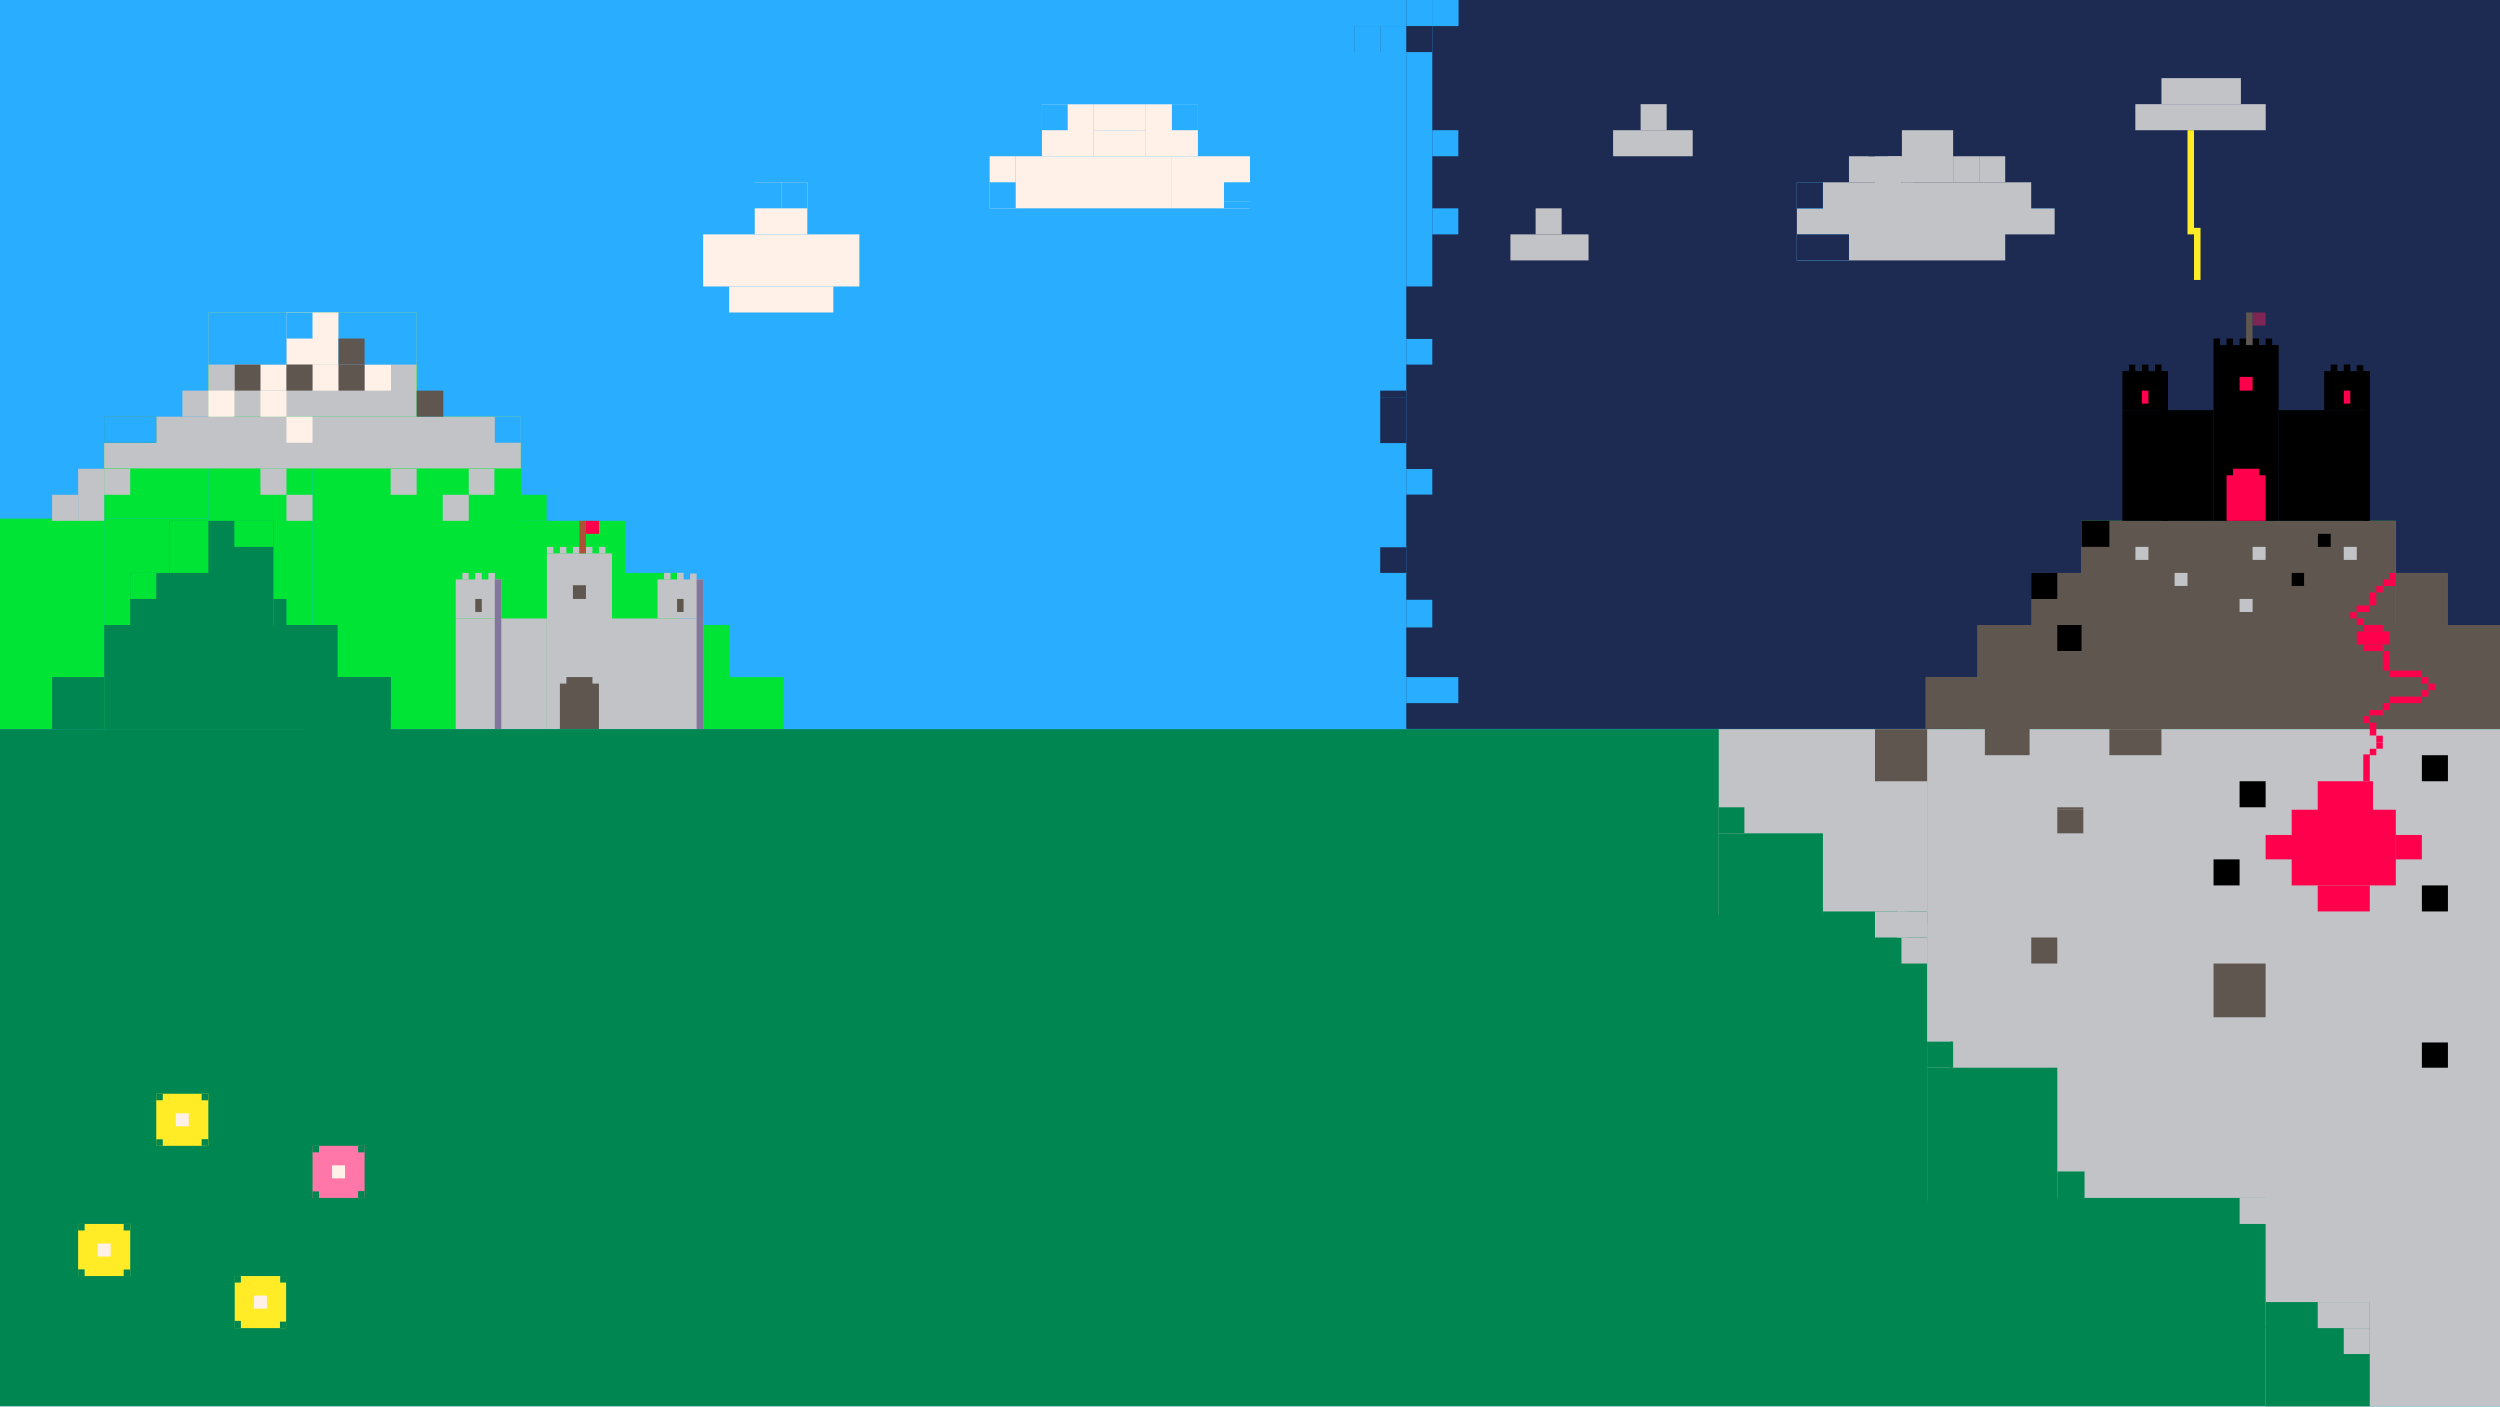
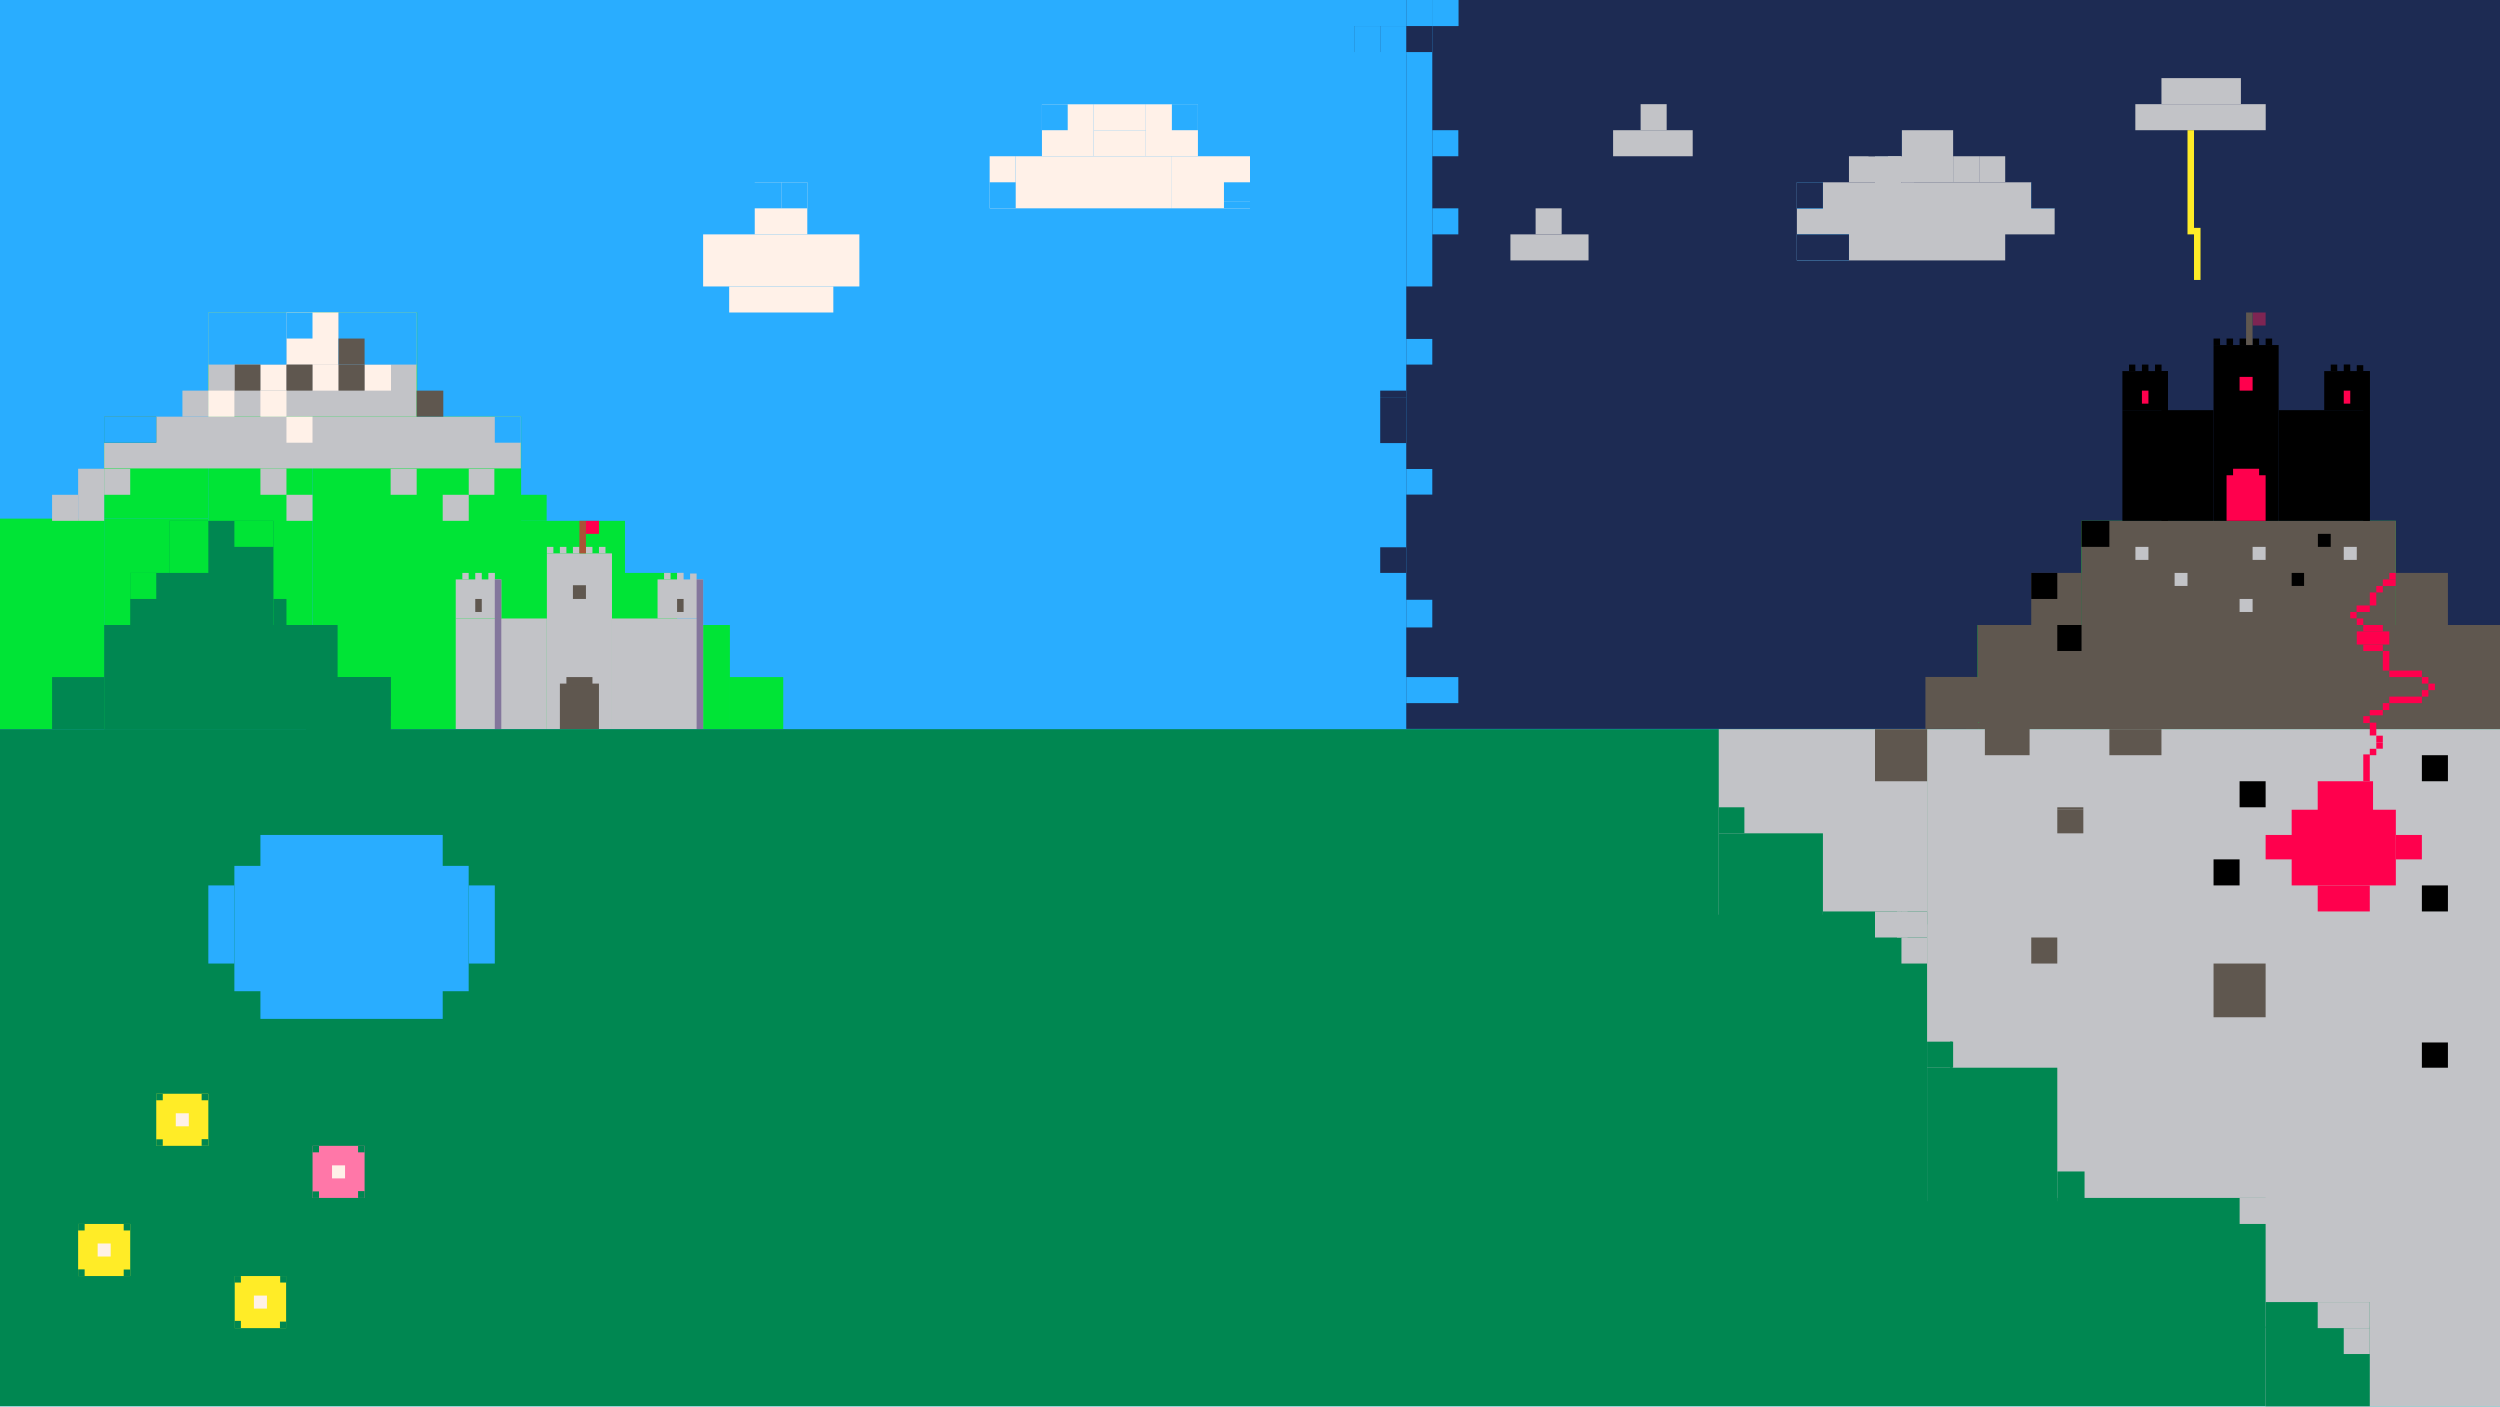
<svg xmlns="http://www.w3.org/2000/svg" width="384" height="216" viewBox="0 0 384 216" version="1.1" id="svg1">
  <defs id="defs1" />
  <g id="layer1">
    <rect style="fill:#29adff;stroke-width:1.002" id="rect1" width="384" height="216" x="0" y="0" />
    <rect style="fill:#fff1e8;stroke-width:1.002" id="rect22" width="24" height="8" x="108" y="36" />
    <rect style="fill:#fff1e8;stroke-width:1.002" id="rect23" width="8.071" height="8" x="115.929" y="28" />
    <rect style="fill:#fff1e8;stroke-width:1.002" id="rect24" width="24" height="8" x="156" y="24" />
    <rect style="fill:#fff1e8;stroke-width:1.002" id="rect25" width="8.016" height="8" x="180" y="24" />
    <rect style="fill:#fff1e8;stroke-width:1.002" id="rect26" width="8" height="4" x="168" y="20" />
    <rect style="fill:#fff1e8;stroke-width:1.002" id="rect27" width="8" height="3.981" x="168" y="16.019" />
    <rect style="fill:#fff1e8;stroke-width:1.002" id="rect28" width="8" height="7.981" x="176" y="16.019" />
    <rect style="fill:#fff1e8;stroke-width:1.002" id="rect29" width="7.957" height="7.981" x="160.043" y="16.019" />
    <rect style="fill:#fff1e8;stroke-width:1.002" id="rect30" width="4" height="8" x="188" y="24" />
    <rect style="fill:#fff1e8;stroke-width:1.002" id="rect31" width="3.99" height="8" x="152.01" y="24" />
    <rect style="fill:#c2c3c7;stroke-width:1.002" id="rect42" width="4.133" height="4" x="288" y="20" />
    <rect style="fill:#c2c3c7;stroke-width:1.002" id="rect44" width="4" height="4" x="300" y="20" />
    <rect style="fill:#c2c3c7;stroke-width:1.002" id="rect46" width="4.133" height="4" x="288" y="24" />
    <rect style="fill:#29adff;stroke-width:1.002" id="rect49" width="3.713" height="4" x="311.879" y="36" />
    <rect style="fill:#29adff;stroke-width:1.002" id="rect53" width="3.879" height="4" x="308" y="36" />
    <rect style="fill:#29adff;stroke-width:1.002" id="rect54" width="4" height="4" x="152" y="28" />
    <rect style="fill:#29adff;stroke-width:1.002" id="rect55" width="4" height="3" x="188" y="28" />
    <rect style="fill:#29adff;stroke-width:1.002" id="rect56" width="4" height="1" x="188" y="31" />
    <rect style="fill:#29adff;stroke-width:1.002" id="rect57" width="3.957" height="3.981" x="160.043" y="16.019" />
    <rect style="fill:#29adff;stroke-width:1.002" id="rect58" width="4" height="4" x="180" y="16" />
    <rect style="fill:#29adff;stroke-width:1.002" id="rect59" width="4" height="4" x="44" y="16" />
    <rect style="fill:#29adff;stroke-width:1.002" id="rect60" width="5" height="4" x="115" y="28" />
    <rect style="fill:#29adff;stroke-width:1.002" id="rect61" width="4" height="4" x="120" y="28" />
    <rect style="fill:#29adff;stroke-width:1.002" id="rect62" width="3.925" height="4" x="64.075" y="16" />
    <rect style="fill:#29adff;stroke-width:1.002" id="rect64" width="4" height="4" x="300" y="20" />
    <rect style="fill:#fff1e8;stroke-width:1.002" id="rect133" width="16" height="4" x="112" y="44" />
    <rect style="fill:#1d2b53;stroke-width:1.002" id="rect196" width="168" height="111.959" x="216" y="0" />
    <rect style="fill:#1d2b53;stroke-width:1.002" id="rect197" width="3" height="5" x="288" y="20" />
    <rect style="fill:#29adff;stroke-width:1.002" id="rect205" width="4" height="44" x="216" y="0" />
    <rect style="fill:#29adff;stroke-width:1.002" id="rect206" width="8" height="4" x="216" y="104" />
    <rect style="fill:#29adff;stroke-width:1.002" id="rect207" width="4" height="4.25" x="216" y="92.125" />
    <rect style="fill:#29adff;stroke-width:1.002" id="rect208" width="4" height="3.933" x="216" y="72.037" />
    <rect style="fill:#29adff;stroke-width:1.002" id="rect209" width="4" height="3.939" x="216" y="52.061" />
    <rect style="fill:#1d2b53;stroke-width:1.002" id="rect210" width="4" height="7.059" x="212" y="61" />
    <rect style="fill:#1d2b53;stroke-width:1.002" id="rect211" width="4" height="1" x="212" y="60" />
    <rect style="fill:#1d2b53;stroke-width:1.018" id="rect212" width="12" height="4" x="208" y="4" />
    <rect style="fill:#29adff;stroke-width:1.002" id="rect213" width="4" height="4" x="220" y="20" />
    <rect style="fill:#29adff;stroke-width:1.002" id="rect214" width="4" height="4" x="220" y="32" />
    <rect style="fill:#29adff;stroke-width:1.002" id="rect215" width="4" height="4" x="220" y="0" />
    <rect style="fill:#29adff;stroke-width:1.002" id="rect216" width="4" height="5" x="208" y="4" />
    <rect style="fill:#1d2b53;stroke-width:1.002" id="rect217" width="4" height="3.938" x="212" y="84.062" />
    <rect style="fill:#29adff;stroke-width:1.002" id="rect218" width="4" height="4" x="220" y="0" />
    <rect style="fill:#29adff;stroke-width:1.002" id="rect219" width="4" height="4.438" x="212" y="4" />
  </g>
  <g id="layer5">
    <rect style="fill:#c2c3c7;stroke-width:1.002" id="rect32" width="12" height="4" x="232" y="36" />
    <rect style="fill:#c2c3c7;stroke-width:1.002" id="rect33" width="4" height="4" x="235.87" y="32" />
    <rect style="fill:#c2c3c7;stroke-width:1.002" id="rect34" width="12.228" height="4" x="247.772" y="20" />
    <rect style="fill:#c2c3c7;stroke-width:1.002" id="rect35" width="4" height="4" x="252" y="16" />
    <rect style="fill:#c2c3c7;stroke-width:0.896" id="rect36" width="20.027" height="4" x="327.987" y="16" />
    <rect style="fill:#c2c3c7;stroke-width:1.002" id="rect37" width="12.203" height="4" x="332" y="12" />
    <rect style="fill:#c2c3c7;stroke-width:0.999" id="rect38" width="39.592" height="12" x="276" y="28" />
    <rect style="fill:#c2c3c7;stroke-width:1.002" id="rect41" width="4" height="4" x="284" y="24" />
    <rect style="fill:#c2c3c7;stroke-width:1.002" id="rect43" width="4" height="4" x="304" y="24" />
    <rect style="fill:#c2c3c7;stroke-width:1.002" id="rect45" width="7.867" height="8" x="292.133" y="20" />
    <rect style="fill:#c2c3c7;stroke-width:1.002" id="rect47" width="4" height="4" x="300" y="24" />
    <rect style="fill:#29adff;stroke-width:1.002" id="rect48" width="4" height="4" x="276" y="36" />
    <rect style="fill:#29adff;stroke-width:1.002" id="rect50" width="4" height="4.053" x="276" y="28" />
    <rect style="fill:#29adff;stroke-width:1.002" id="rect51" width="3.592" height="4" x="312" y="28" />
    <rect style="fill:#29adff;stroke-width:1.002" id="rect52" width="4" height="4" x="280" y="36" />
    <rect style="fill:#29adff;stroke-width:1.002" id="rect63" width="4" height="4" x="288" y="20" />
    <rect style="fill:#1d2b53;stroke-width:1.002" id="rect198" width="8" height="4" x="276" y="36" />
    <rect style="fill:#1d2b53;stroke-width:1.002" id="rect199" width="4" height="4" x="276" y="28" />
    <rect style="fill:#1d2b53;stroke-width:1.002" id="rect200" width="5" height="5" x="287" y="19" />
    <rect style="fill:#1d2b53;stroke-width:1.002" id="rect201" width="6" height="5" x="312" y="27" />
    <rect style="fill:#1d2b53;stroke-width:1.002" id="rect202" width="8" height="6" x="308" y="36" />
    <rect style="fill:#c2c3c7;stroke-width:1.002" id="rect203" width="4" height="5" x="288" y="24" />
    <rect style="fill:#c2c3c7;stroke-width:1.002" id="rect204" width="4" height="4" x="290" y="24" />
  </g>
  <g id="layer2">
    <rect style="fill:#00e436;stroke-width:1.002" id="rect5" width="16" height="16" x="0" y="96" ry="0" />
    <rect style="fill:#00e436;stroke-width:1.002" id="rect6" width="16" height="32.34" x="16" y="79.66" />
    <rect style="fill:#00e436;stroke-width:1.002" id="rect7" width="16" height="16.34" x="0" y="79.66" ry="0" />
    <rect style="fill:#00e436;stroke-width:1.002" id="rect8" width="16" height="15.418" x="16" y="64.242" />
    <rect style="fill:#00e436;stroke-width:1.001" id="rect9" width="16" height="64" x="32" y="48" />
    <rect style="fill:#00e436;stroke-width:1.002" id="rect10" width="16.075" height="64" x="48" y="48" />
    <rect style="fill:#00e436;stroke-width:1.002" id="rect11" width="16.045" height="48" x="64" y="64" />
    <rect style="fill:#00e436;stroke-width:1.002" id="rect12" width="16" height="32" x="80" y="80" />
    <rect style="fill:#00e436;stroke-width:1.34" id="rect13" width="16.112" height="16" x="96" y="96" />
    <rect style="fill:#008751;stroke-width:0.817" id="rect14" width="35.855" height="16.077" x="16" y="96" />
    <rect style="fill:#008751;stroke-width:1.002" id="rect15" width="16" height="16" x="26" y="80" ry="0" />
    <rect style="fill:#00e436;stroke-width:1.002" id="rect16" width="16" height="16" x="368" y="96" />
    <rect style="fill:#00e436;stroke-width:1.002" id="rect17" width="16" height="32" x="352" y="80" />
    <rect style="fill:#00e436;stroke-width:1.002" id="rect18" width="12.022" height="32" x="339.978" y="80" />
    <rect style="fill:#00e436;stroke-width:1.002" id="rect19" width="4.134" height="32" x="335.866" y="80" />
    <rect style="fill:#00e436;stroke-width:1.002" id="rect20" width="16.143" height="32" x="319.723" y="80" />
    <rect style="fill:#00e436;stroke-width:1.002" id="rect21" width="15.959" height="15.959" x="303.764" y="96" />
    <rect style="fill:#c2c3c7;stroke-width:1.002" id="rect93" width="64" height="7.951" x="16" y="64" />
    <rect style="fill:#c2c3c7;stroke-width:1.002" id="rect94" width="32" height="16" x="32" y="48" />
    <rect style="fill:#fff1e8;stroke-width:1.002" id="rect95" width="8.008" height="8" x="43.992" y="48" />
    <rect style="fill:#fff1e8;stroke-width:1.002" id="rect96" width="3.992" height="3.962" x="40" y="56" />
    <rect style="fill:#fff1e8;stroke-width:1.002" id="rect97" width="4" height="4" x="48" y="56" />
    <rect style="fill:#fff1e8;stroke-width:1.002" id="rect98" width="4.058" height="4" x="56" y="56" />
    <rect style="fill:#29adff;stroke-width:1.002" id="rect99" width="12" height="8" x="32" y="48" />
    <rect style="fill:#29adff;stroke-width:1.002" id="rect100" width="12" height="8" x="52" y="48" />
    <rect style="fill:#29adff;stroke-width:1.002" id="rect101" width="4" height="4" x="44" y="48" />
    <rect style="fill:#5f574f;stroke-width:1.002" id="rect102" width="4" height="4" x="52" y="56" />
    <rect style="fill:#5f574f;stroke-width:1.002" id="rect103" width="4" height="4" x="52" y="52" />
    <rect style="fill:#5f574f;stroke-width:1.002" id="rect104" width="3.946" height="4" x="36.054" y="56" />
    <rect style="fill:#5f574f;stroke-width:1.002" id="rect105" width="4" height="4" x="44" y="56" />
    <rect style="fill:#5f574f;stroke-width:1.002" id="rect106" width="4.091" height="4" x="64" y="60" />
    <rect style="fill:#c2c3c7;stroke-width:1.002" id="rect107" width="3.979" height="4" x="28.021" y="60" />
    <rect style="fill:#fff1e8;stroke-width:1.002" id="rect108" width="4" height="4" x="32" y="60" />
    <rect style="fill:#fff1e8;stroke-width:1.002" id="rect109" width="4" height="4" x="40" y="60" />
    <rect style="fill:#fff1e8;stroke-width:1.002" id="rect110" width="4" height="4" x="44" y="64" />
    <rect style="fill:#c2c3c7;stroke-width:1.002" id="rect111" width="4" height="4" x="16" y="72" />
    <rect style="fill:#c2c3c7;stroke-width:1.002" id="rect112" width="4" height="8" x="12" y="72" />
    <rect style="fill:#c2c3c7;stroke-width:1.002" id="rect113" width="4" height="4" x="8" y="76" />
    <rect style="fill:#c2c3c7;stroke-width:1.002" id="rect114" width="4" height="4.049" x="40" y="71.951" />
    <rect style="fill:#c2c3c7;stroke-width:1.002" id="rect115" width="4" height="4" x="44" y="76" />
    <rect style="fill:#c2c3c7;stroke-width:1.002" id="rect116" width="4" height="4" x="60" y="72" />
    <rect style="fill:#c2c3c7;stroke-width:1.002" id="rect117" width="3.933" height="4" x="72" y="72" />
    <rect style="fill:#c2c3c7;stroke-width:1.002" id="rect118" width="4" height="4" x="68" y="76" />
    <rect style="fill:#00e436;stroke-width:1.002" id="rect119" width="3.966" height="4" x="80" y="76" />
    <rect style="fill:#00e436;stroke-width:1.002" id="rect120" width="8.307" height="8" x="112" y="104" />
    <rect style="fill:#00e436;stroke-width:1.002" id="rect121" width="8" height="8" x="96" y="88" />
    <rect style="fill:#008751;stroke-width:1.002" id="rect122" width="8" height="8" x="52" y="104" />
    <rect style="fill:#008751;stroke-width:1.002" id="rect123" width="8" height="8" x="8" y="104" />
    <rect style="fill:#008751;stroke-width:1.002" id="rect124" width="8" height="8" x="20" y="88" />
    <rect style="fill:#008751;stroke-width:1.002" id="rect125" width="2" height="4" x="42" y="92" />
    <rect style="fill:#00e436;stroke-width:1.002" id="rect126" width="6" height="8" x="26" y="80" />
    <rect style="fill:#00e436;stroke-width:1.002" id="rect127" width="4" height="4" x="20" y="88" />
    <rect style="fill:#00e436;stroke-width:1.002" id="rect128" width="6" height="4" x="36" y="80" />
    <rect style="fill:#29adff;stroke-width:1.002" id="rect129" width="4" height="4" x="76" y="64" />
    <rect style="fill:#008751;stroke-width:1.002" id="rect130" width="8" height="4" x="16" y="64" />
    <rect style="fill:#008751;stroke-width:1.002" id="rect131" width="8" height="6" x="52" y="104" />
    <rect style="fill:#29adff;stroke-width:1.002" id="rect134" width="8" height="4" x="16" y="64" />
    <rect style="fill:#5f574f;stroke-width:1.002" id="rect169" width="80" height="16" x="304" y="96" />
    <rect style="fill:#5f574f;stroke-width:1.002" id="rect170" width="3.5" height="7" x="303" y="104" />
    <rect style="fill:#5f574f;stroke-width:1.002" id="rect171" width="5.755" height="0.959" x="302" y="111" />
    <rect style="fill:#5f574f;stroke-width:1.002" id="rect163" width="48.277" height="16" x="319.723" y="80" />
    <rect style="fill:#5f574f;stroke-width:1.002" id="rect164" width="7.723" height="8" x="312" y="88" />
    <rect style="fill:#5f574f;stroke-width:1.002" id="rect167" width="7.98" height="7.98" x="303.764" y="96" />
    <rect style="fill:#000000;stroke-width:1.002" id="rect172" width="4" height="4" x="312" y="88" />
    <rect style="fill:#000000;stroke-width:1.002" id="rect173" width="4.277" height="4" x="319.723" y="80" />
    <rect style="fill:#000000;stroke-width:1.002" id="rect174" width="3.723" height="3.99" x="316" y="96" />
    <rect style="fill:#ff004d;stroke-width:1.002" id="rect175" width="1" height="1" x="367" y="88" />
    <rect style="fill:#ff004d;stroke-width:1.002" id="rect176" width="2" height="1" x="366" y="89" />
    <rect style="fill:#ff004d;stroke-width:1.002" id="rect177" width="1" height="0.996" x="365" y="90" />
    <rect style="fill:#ff004d;stroke-width:1.002" id="rect178" width="1" height="2" x="364" y="91" />
    <rect style="fill:#ff004d;stroke-width:1.002" id="rect179" width="2.028" height="1" x="361.972" y="93" />
    <rect style="fill:#ff004d;stroke-width:1.002" id="rect181" width="0.972" height="0.973" x="361" y="94" />
    <rect style="fill:#ff004d;stroke-width:1.002" id="rect182" width="1" height="1" x="362" y="95" />
    <rect style="fill:#ff004d;stroke-width:1.002" id="rect183" width="5" height="2.016" x="362" y="96.984" />
    <rect style="fill:#ff004d;stroke-width:1.002" id="rect184" width="3" height="1" x="363" y="96" />
    <rect style="fill:#ff004d;stroke-width:1.002" id="rect185" width="3" height="1" x="363" y="99" />
    <rect style="fill:#ffec27;stroke-width:1.002" id="rect187" width="1" height="16" x="336" y="20" />
    <rect style="fill:#ffec27;stroke-width:1.002" id="rect188" width="1" height="8" x="337" y="35" />
    <rect style="fill:#c2c3c7;stroke-width:1.002" id="rect189" width="2" height="2" x="328" y="84" />
    <rect style="fill:#c2c3c7;stroke-width:1.002" id="rect190" width="2" height="2" x="346" y="84" />
    <rect style="fill:#c2c3c7;stroke-width:1.002" id="rect191" width="2" height="2" x="360" y="84" />
    <rect style="fill:#c2c3c7;stroke-width:1.002" id="rect192" width="2" height="2" x="344" y="92" />
    <rect style="fill:#c2c3c7;stroke-width:1.002" id="rect193" width="1.98" height="2" x="334.02" y="88" />
    <rect style="fill:#000000;stroke-width:1.002" id="rect194" width="1.907" height="2" x="352" y="88" />
    <rect style="fill:#000000;stroke-width:1.002" id="rect195" width="1.972" height="2" x="356.028" y="82" />
  </g>
  <g id="layer4">
    <rect style="fill:#c2c3c7;stroke-width:0.765" id="rect135" height="27" x="84" y="85" width="10" />
    <rect style="fill:#c2c3c7;stroke-width:1.002" id="rect137" width="1" height="1" x="84" y="84" />
    <rect style="fill:#c2c3c7;stroke-width:1.002" id="rect138" width="1.001" height="1" x="85.999" y="84" />
    <rect style="fill:#c2c3c7;stroke-width:1.002" id="rect139" width="1" height="1" x="88" y="84" />
    <rect style="fill:#c2c3c7;stroke-width:1.002" id="rect140" width="1.01" height="1" x="89.99" y="84" />
    <rect style="fill:#c2c3c7;stroke-width:1.002" id="rect141" width="1" height="1" x="92" y="84" />
    <rect style="fill:#c2c3c7;stroke-width:1.185" id="rect142" width="14" height="17" x="70" y="95" />
    <rect style="fill:#c2c3c7;stroke-width:1.002" id="rect143" width="7" height="6" x="70" y="89" />
    <rect style="fill:#c2c3c7;stroke-width:1.185" id="rect142-8" width="14" height="17" x="94" y="95" />
    <rect style="fill:#c2c3c7;stroke-width:1.002" id="rect143-2" width="7" height="6" x="101" y="89" />
    <rect style="fill:#c2c3c7;stroke-width:1.002" id="rect144" width="0.971" height="1" x="71.017" y="88" />
    <rect style="fill:#c2c3c7;stroke-width:0.986" id="rect145" width="1" height="1.322" x="73" y="88" />
    <rect style="fill:#c2c3c7;stroke-width:1.002" id="rect146" width="1.003" height="1.28" x="75.012" y="88" />
    <rect style="fill:#c2c3c7;stroke-width:1.002" id="rect149" width="0.998" height="1" x="106" y="88.093" />
    <rect style="fill:#c2c3c7;stroke-width:1.015" id="rect150" width="1" height="1.212" x="104" y="87.987" />
    <rect style="fill:#c2c3c7;stroke-width:1.002" id="rect151" width="1" height="1" x="102" y="88" />
    <rect style="fill:#ab5236;stroke-width:1.002" id="rect152" width="1" height="5" x="89" y="80" />
    <rect style="fill:#ff004d;stroke-width:1.002" id="rect153" width="2" height="2" x="90" y="80" />
    <rect style="fill:#5f574f;stroke-width:1.002" id="rect154" width="1" height="2" x="73" y="92" />
    <rect style="fill:#5f574f;stroke-width:1.002" id="rect155" width="1" height="2" x="104" y="92" />
    <rect style="fill:#5f574f;stroke-width:1.002" id="rect156" width="2" height="2.109" x="88" y="89.891" />
    <rect style="fill:#83769c;stroke-width:1.002" id="rect157" width="1" height="23" x="76" y="89" />
    <rect style="fill:#83769c;stroke-width:0.98" id="rect159" width="1" height="23" x="107" y="89" />
    <rect style="fill:#5f574f;stroke-width:1.245" id="rect160" width="6" height="7" x="86" y="105" />
    <rect style="fill:#5f574f;stroke-width:1.002" id="rect161" width="4" height="1.271" x="87" y="104" />
    <rect style="fill:#000000;stroke-width:0.765" id="rect135-7" height="27" x="340" y="53" width="10" />
    <rect style="fill:#000000;stroke-width:1.002" id="rect137-1" width="1" height="1" x="340" y="52" />
    <rect style="fill:#000000;stroke-width:1.002" id="rect138-1" width="1.001" height="1" x="341.999" y="52" />
    <rect style="fill:#000000;stroke-width:1.002" id="rect139-5" width="1" height="1" x="344" y="52" />
    <rect style="fill:#000000;stroke-width:1.002" id="rect140-2" width="1.01" height="1" x="345.99" y="52" />
    <rect style="fill:#000000;stroke-width:1.002" id="rect141-7" width="1" height="1" x="348" y="52" />
    <rect style="fill:#000000;stroke-width:1.185" id="rect142-6" width="14" height="17" x="326" y="63" />
    <rect style="fill:#000000;stroke-width:1.002" id="rect143-1" width="7" height="6" x="326" y="57" />
    <rect style="fill:#000000;stroke-width:1.185" id="rect142-8-4" width="14" height="17" x="350" y="63" />
    <rect style="fill:#000000;stroke-width:1.002" id="rect143-2-2" width="7" height="6" x="357" y="57" />
    <rect style="fill:#000000;stroke-width:1.002" id="rect144-3" width="0.971" height="1" x="327.017" y="56" />
    <rect style="fill:#000000;stroke-width:0.986" id="rect145-2" width="1" height="1.322" x="329" y="56" />
    <rect style="fill:#000000;stroke-width:1.002" id="rect146-2" width="1.003" height="1.28" x="331.012" y="56" />
    <rect style="fill:#000000;stroke-width:1.002" id="rect149-1" width="0.998" height="1" x="362" y="56.093" />
    <rect style="fill:#000000;stroke-width:1.015" id="rect150-6" width="1" height="1.212" x="360" y="55.987" />
    <rect style="fill:#000000;stroke-width:1.002" id="rect151-8" width="1" height="1" x="358" y="56" />
    <rect style="fill:#7e2553;stroke-width:1.002" id="rect153-5" width="2" height="2" x="346" y="48" />
    <rect style="fill:#ff004d;stroke-width:1.002" id="rect154-7" width="1" height="2" x="329" y="60" />
    <rect style="fill:#ff004d;stroke-width:1.002" id="rect155-6" width="1" height="2" x="360" y="60" />
    <rect style="fill:#ff004d;stroke-width:1.002" id="rect156-1" width="2" height="2.109" x="344" y="57.891" />
    <rect style="fill:#000000;stroke-width:1.002" id="rect157-8" width="1" height="23" x="332" y="57" />
    <rect style="fill:#000000;stroke-width:0.98" id="rect159-9" width="1" height="23" x="363" y="57" />
    <rect style="fill:#ff004d;stroke-width:1.245" id="rect160-2" width="6" height="7" x="342" y="73" />
    <rect style="fill:#ff004d;stroke-width:1.002" id="rect161-7" width="4" height="1.271" x="343" y="72" />
    <rect style="fill:#5f574f;stroke-width:1.002" id="rect162" width="0.99" height="5" x="345" y="48" />
    <rect style="fill:#5f574f;stroke-width:1.002" id="rect165" width="8" height="8" x="368" y="88" />
    <rect style="fill:#5f574f;stroke-width:1.002" id="rect166" width="8" height="8" x="376" y="96" />
    <rect style="fill:#5f574f;stroke-width:1.002" id="rect168" width="8.017" height="7.98" x="295.747" y="103.98" />
  </g>
  <g id="layer3">
    <rect style="fill:#008751;stroke-width:1.006" id="rect3" width="384" height="104" x="0" y="112" />
    <rect style="fill:#ffec27;stroke-width:1.002" id="rect65" width="8" height="8" x="12" y="188" />
    <rect style="fill:#ffec27;stroke-width:0.988" id="rect66" width="8" height="8" x="24" y="168" />
    <rect style="fill:#5f574f;stroke-width:1.002" id="rect67" width="2" height="2" x="28" y="210" />
    <rect style="fill:#5f574f;stroke-width:1.002" id="rect68" width="0.971" height="0.976" x="30" y="209.024" />
    <rect style="fill:#5f574f;stroke-width:1.002" id="rect69" width="1.918" height="2" x="30" y="210" />
    <rect style="fill:#fff1e8;stroke-width:1.002" id="rect70" width="2" height="2" x="15" y="191" />
    <rect style="fill:#fff1e8;stroke-width:1.002" id="rect71" width="2" height="2" x="27" y="171" />
    <rect style="fill:#008751;stroke-width:1.002" id="rect72" width="1" height="1" x="24" y="168" ry="0" />
    <rect style="fill:#008751;stroke-width:1.002" id="rect73" width="1.029" height="1" x="30.971" y="168" />
    <rect style="fill:#008751;stroke-width:1.002" id="rect74" width="1.029" height="1.025" x="30.971" y="174.975" />
    <rect style="fill:#008751;stroke-width:1.002" id="rect75" width="1" height="1" x="24" y="175" />
    <rect style="fill:#008751;stroke-width:1.002" id="rect76" width="1" height="1" x="12" y="188" />
    <rect style="fill:#008751;stroke-width:1.002" id="rect77" width="1" height="1.025" x="12" y="194.975" />
    <rect style="fill:#008751;stroke-width:1.002" id="rect78" width="1" height="1" x="19" y="195" />
    <rect style="fill:#008751;stroke-width:1.002" id="rect79" width="1" height="1" x="19" y="188" />
    <rect style="fill:#008751;stroke-width:1.002" id="rect80" width="8" height="9.196" x="27" y="205.804" />
    <rect style="fill:#ffec27;stroke-width:0.995" id="rect81" width="7.892" height="8" x="36.054" y="196" />
    <rect style="fill:#fff1e8;stroke-width:1.002" id="rect82" width="2" height="2" x="39" y="199" />
    <rect style="fill:#008751;stroke-width:1.002" id="rect83" width="1" height="1" x="36" y="196" />
    <rect style="fill:#008751;stroke-width:1.002" id="rect84" width="1" height="1.113" x="36" y="202.887" />
    <rect style="fill:#008751;stroke-width:1.002" id="rect85" width="0.965" height="1" x="43.035" y="196" />
    <rect style="fill:#008751;stroke-width:1.002" id="rect86" width="1" height="1" x="43" y="203" />
    <rect style="fill:#ff77a8;stroke-width:1.002" id="rect87" width="7.992" height="8" x="48.008" y="176" />
    <rect style="fill:#fff1e8;stroke-width:1.002" id="rect88" width="2" height="2" x="51" y="179" />
    <rect style="fill:#008751;stroke-width:1.002" id="rect89" width="1" height="1" x="55" y="176" />
    <rect style="fill:#008751;stroke-width:1.002" id="rect90" width="1" height="1.045" x="55" y="182.955" />
    <rect style="fill:#008751;stroke-width:1.002" id="rect91" width="0.992" height="1" x="48.008" y="183" />
    <rect style="fill:#008751;stroke-width:1.002" id="rect92" width="1" height="1" x="48" y="176" />
    <rect style="fill:#008751;stroke-width:1.002" id="rect132" width="13" height="9" x="47" y="104" />
    <rect style="fill:#c2c3c7;stroke-width:1.002" id="rect220" width="88" height="72.5" x="296" y="112" />
    <rect style="fill:#c2c3c7;stroke-width:1.002" id="rect221" width="32" height="28.5" x="264" y="112" />
    <rect style="fill:#c2c3c7;stroke-width:1.002" id="rect222" width="36" height="32" x="348" y="184" />
    <rect style="fill:#ff004d;stroke-width:1.002" id="rect223" width="16" height="11.625" x="352" y="124.375" />
    <rect style="fill:#ff004d;stroke-width:1.002" id="rect224" width="8.5" height="5.625" x="356" y="120" />
    <rect style="fill:#ff004d;stroke-width:1.002" id="rect225" width="8" height="4" x="356" y="136" />
    <rect style="fill:#ff004d;stroke-width:1.002" id="rect226" width="5" height="3.75" x="348" y="128.25" />
    <rect style="fill:#ff004d;stroke-width:1.002" id="rect227" width="4" height="3.75" x="368" y="128.25" />
    <rect style="fill:#ff004d;stroke-width:1.002" id="rect228" width="1" height="4.123" x="363" y="115.877" />
    <rect style="fill:#ff004d;stroke-width:1.002" id="rect229" width="1" height="0.985" x="364" y="115.015" />
    <rect style="fill:#ff004d;stroke-width:1.002" id="rect230" width="1" height="0.979" x="365" y="114.021" />
    <rect style="fill:#ff004d;stroke-width:1.002" id="rect231" width="1" height="3" x="366" y="100" />
    <rect style="fill:#ff004d;stroke-width:1.002" id="rect232" width="5" height="1" x="367" y="103" />
    <rect style="fill:#ff004d;stroke-width:1.002" id="rect233" width="1" height="1" x="372" y="104" />
    <rect style="fill:#ff004d;stroke-width:1.002" id="rect234" width="1" height="1" x="373" y="105" />
    <rect style="fill:#ff004d;stroke-width:1.002" id="rect235" width="1" height="1" x="372" y="106" />
    <rect style="fill:#ff004d;stroke-width:1.002" id="rect236" width="5" height="1" x="367" y="107" />
    <rect style="fill:#ff004d;stroke-width:1.002" id="rect237" width="1" height="1.062" x="366" y="108" />
    <rect style="fill:#ff004d;stroke-width:1.002" id="rect238" width="2" height="0.812" x="364" y="109.062" />
    <rect style="fill:#ff004d;stroke-width:1.002" id="rect239" width="1" height="1.062" x="363" y="110" />
    <rect style="fill:#ff004d;stroke-width:1.002" id="rect240" width="1" height="1.969" x="364" y="111" />
    <rect style="fill:#ff004d;stroke-width:1.002" id="rect241" width="1" height="1" x="365" y="113" />
    <rect style="fill:#5f574f;stroke-width:1.002" id="rect242" width="8" height="8" x="288" y="112" />
    <rect style="fill:#5f574f;stroke-width:1.002" id="rect243" width="6.866" height="4.52" x="304.877" y="111.48" />
    <rect style="fill:#5f574f;stroke-width:1.002" id="rect244" width="8" height="4" x="324" y="112" />
    <rect style="fill:#5f574f;stroke-width:1.002" id="rect245" width="4" height="3.625" x="316" y="124.375" />
    <rect style="fill:#5f574f;stroke-width:1.002" id="rect246" width="4" height="0.375" x="316" y="124" />
    <rect style="fill:#5f574f;stroke-width:1.002" id="rect247" width="8" height="8.25" x="340" y="148" />
    <rect style="fill:#5f574f;stroke-width:1.002" id="rect248" width="4" height="4" x="312" y="144" />
    <rect style="fill:#000000;stroke-width:1.002" id="rect249" width="4" height="3.875" x="372" y="160.125" />
    <rect style="fill:#000000;stroke-width:1.002" id="rect250" width="4" height="4" x="372" y="136" />
    <rect style="fill:#000000;stroke-width:1.002" id="rect251" width="4" height="4" x="344" y="120" />
    <rect style="fill:#000000;stroke-width:1.002" id="rect252" width="4" height="4" x="340" y="132" />
    <rect style="fill:#000000;stroke-width:1.002" id="rect253" width="4" height="4" x="372" y="116" />
    <rect style="fill:#008751;stroke-width:1.002" id="rect254" width="16" height="12.25" x="348" y="203.75" />
    <rect style="fill:#008751;stroke-width:1.002" id="rect255" width="16" height="4" x="348" y="200" />
    <rect style="fill:#008751;stroke-width:1.002" id="rect256" width="20" height="25.5" x="296" y="164" />
    <rect style="fill:#008751;stroke-width:1.002" id="rect257" width="16" height="21.75" x="264" y="128" />
    <rect style="fill:#008751;stroke-width:1.002" id="rect258" width="16" height="2" x="280" y="140" />
    <rect style="fill:#008751;stroke-width:1.002" id="rect259" width="32" height="1.5" x="316" y="184" />
    <rect style="fill:#008751;stroke-width:1.002" id="rect260" width="4.187" height="5.562" x="316" y="179.938" />
    <rect style="fill:#008751;stroke-width:1.002" id="rect261" width="3.937" height="4" x="264" y="124" />
    <rect style="fill:#008751;stroke-width:1.002" id="rect262" width="3.857" height="4" x="296" y="160" />
    <rect style="fill:#008751;stroke-width:1.002" id="rect263" width="0.484" height="4" x="299.516" y="160" />
    <rect style="fill:#c2c3c7;stroke-width:1.002" id="rect264" width="3.938" height="4" x="292.062" y="140" />
    <rect style="fill:#c2c3c7;stroke-width:1.002" id="rect265" width="4" height="4" x="288" y="140" />
    <rect style="fill:#c2c3c7;stroke-width:1.002" id="rect266" width="3.938" height="4" x="292.062" y="144" />
    <rect style="fill:#c2c3c7;stroke-width:1.002" id="rect267" width="1.625" height="4" x="291.375" y="140" />
    <rect style="fill:#c2c3c7;stroke-width:1.002" id="rect268" width="8" height="4" x="356" y="200" />
    <rect style="fill:#c2c3c7;stroke-width:1.002" id="rect269" width="4" height="3.978" x="360" y="204" />
    <rect style="fill:#c2c3c7;stroke-width:1.002" id="rect270" width="4.993" height="4" x="344.007" y="184" />
+     <rect style="fill:#29adff;stroke-width:1.002" id="rect2" width="35.988" height="19.25" x="36" y="133" />
+     <rect style="fill:#29adff;stroke-width:1.002" id="rect4" width="28" height="7.75" x="40" y="128.25" />
+     <rect style="fill:#29adff;stroke-width:1.002" id="rect39" width="4" height="12" x="32" y="136" />
+     <rect style="fill:#29adff;stroke-width:1.002" id="rect40" width="28" height="4.5" x="40" y="152" />
+     <rect style="fill:#29adff;stroke-width:1.002" id="rect136" width="4" height="12" x="72" y="136" />
  </g>
</svg>
